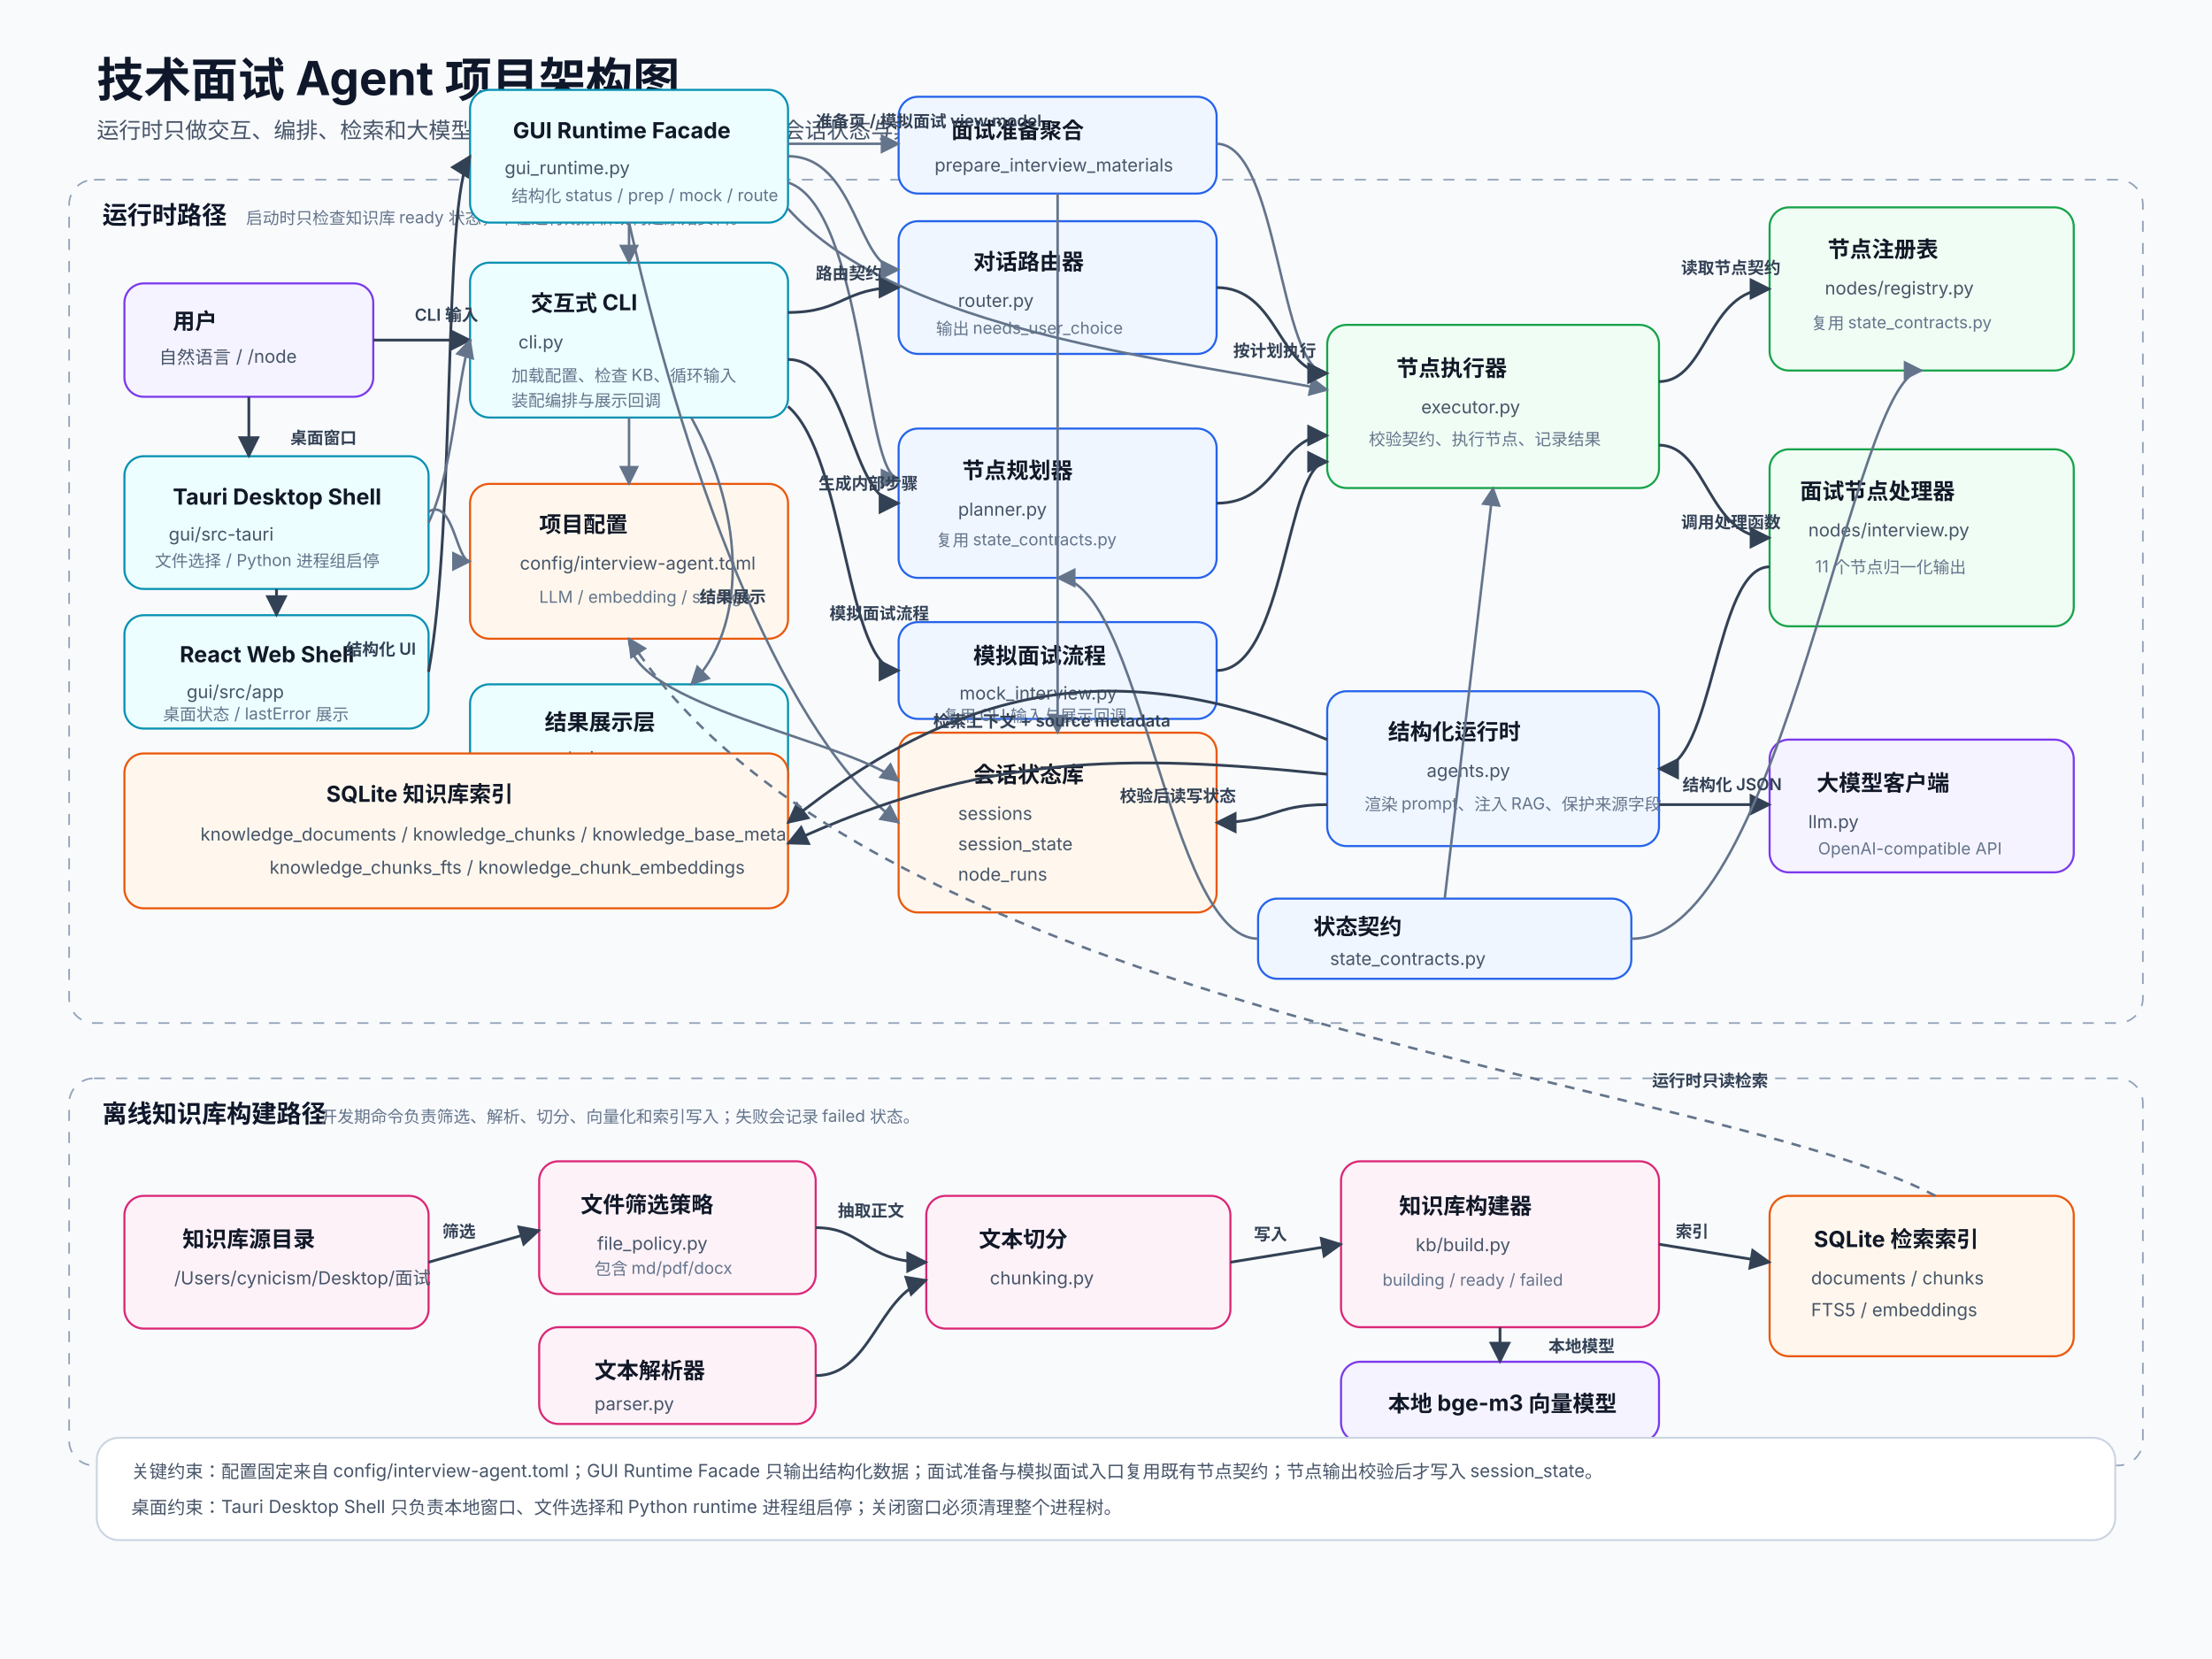
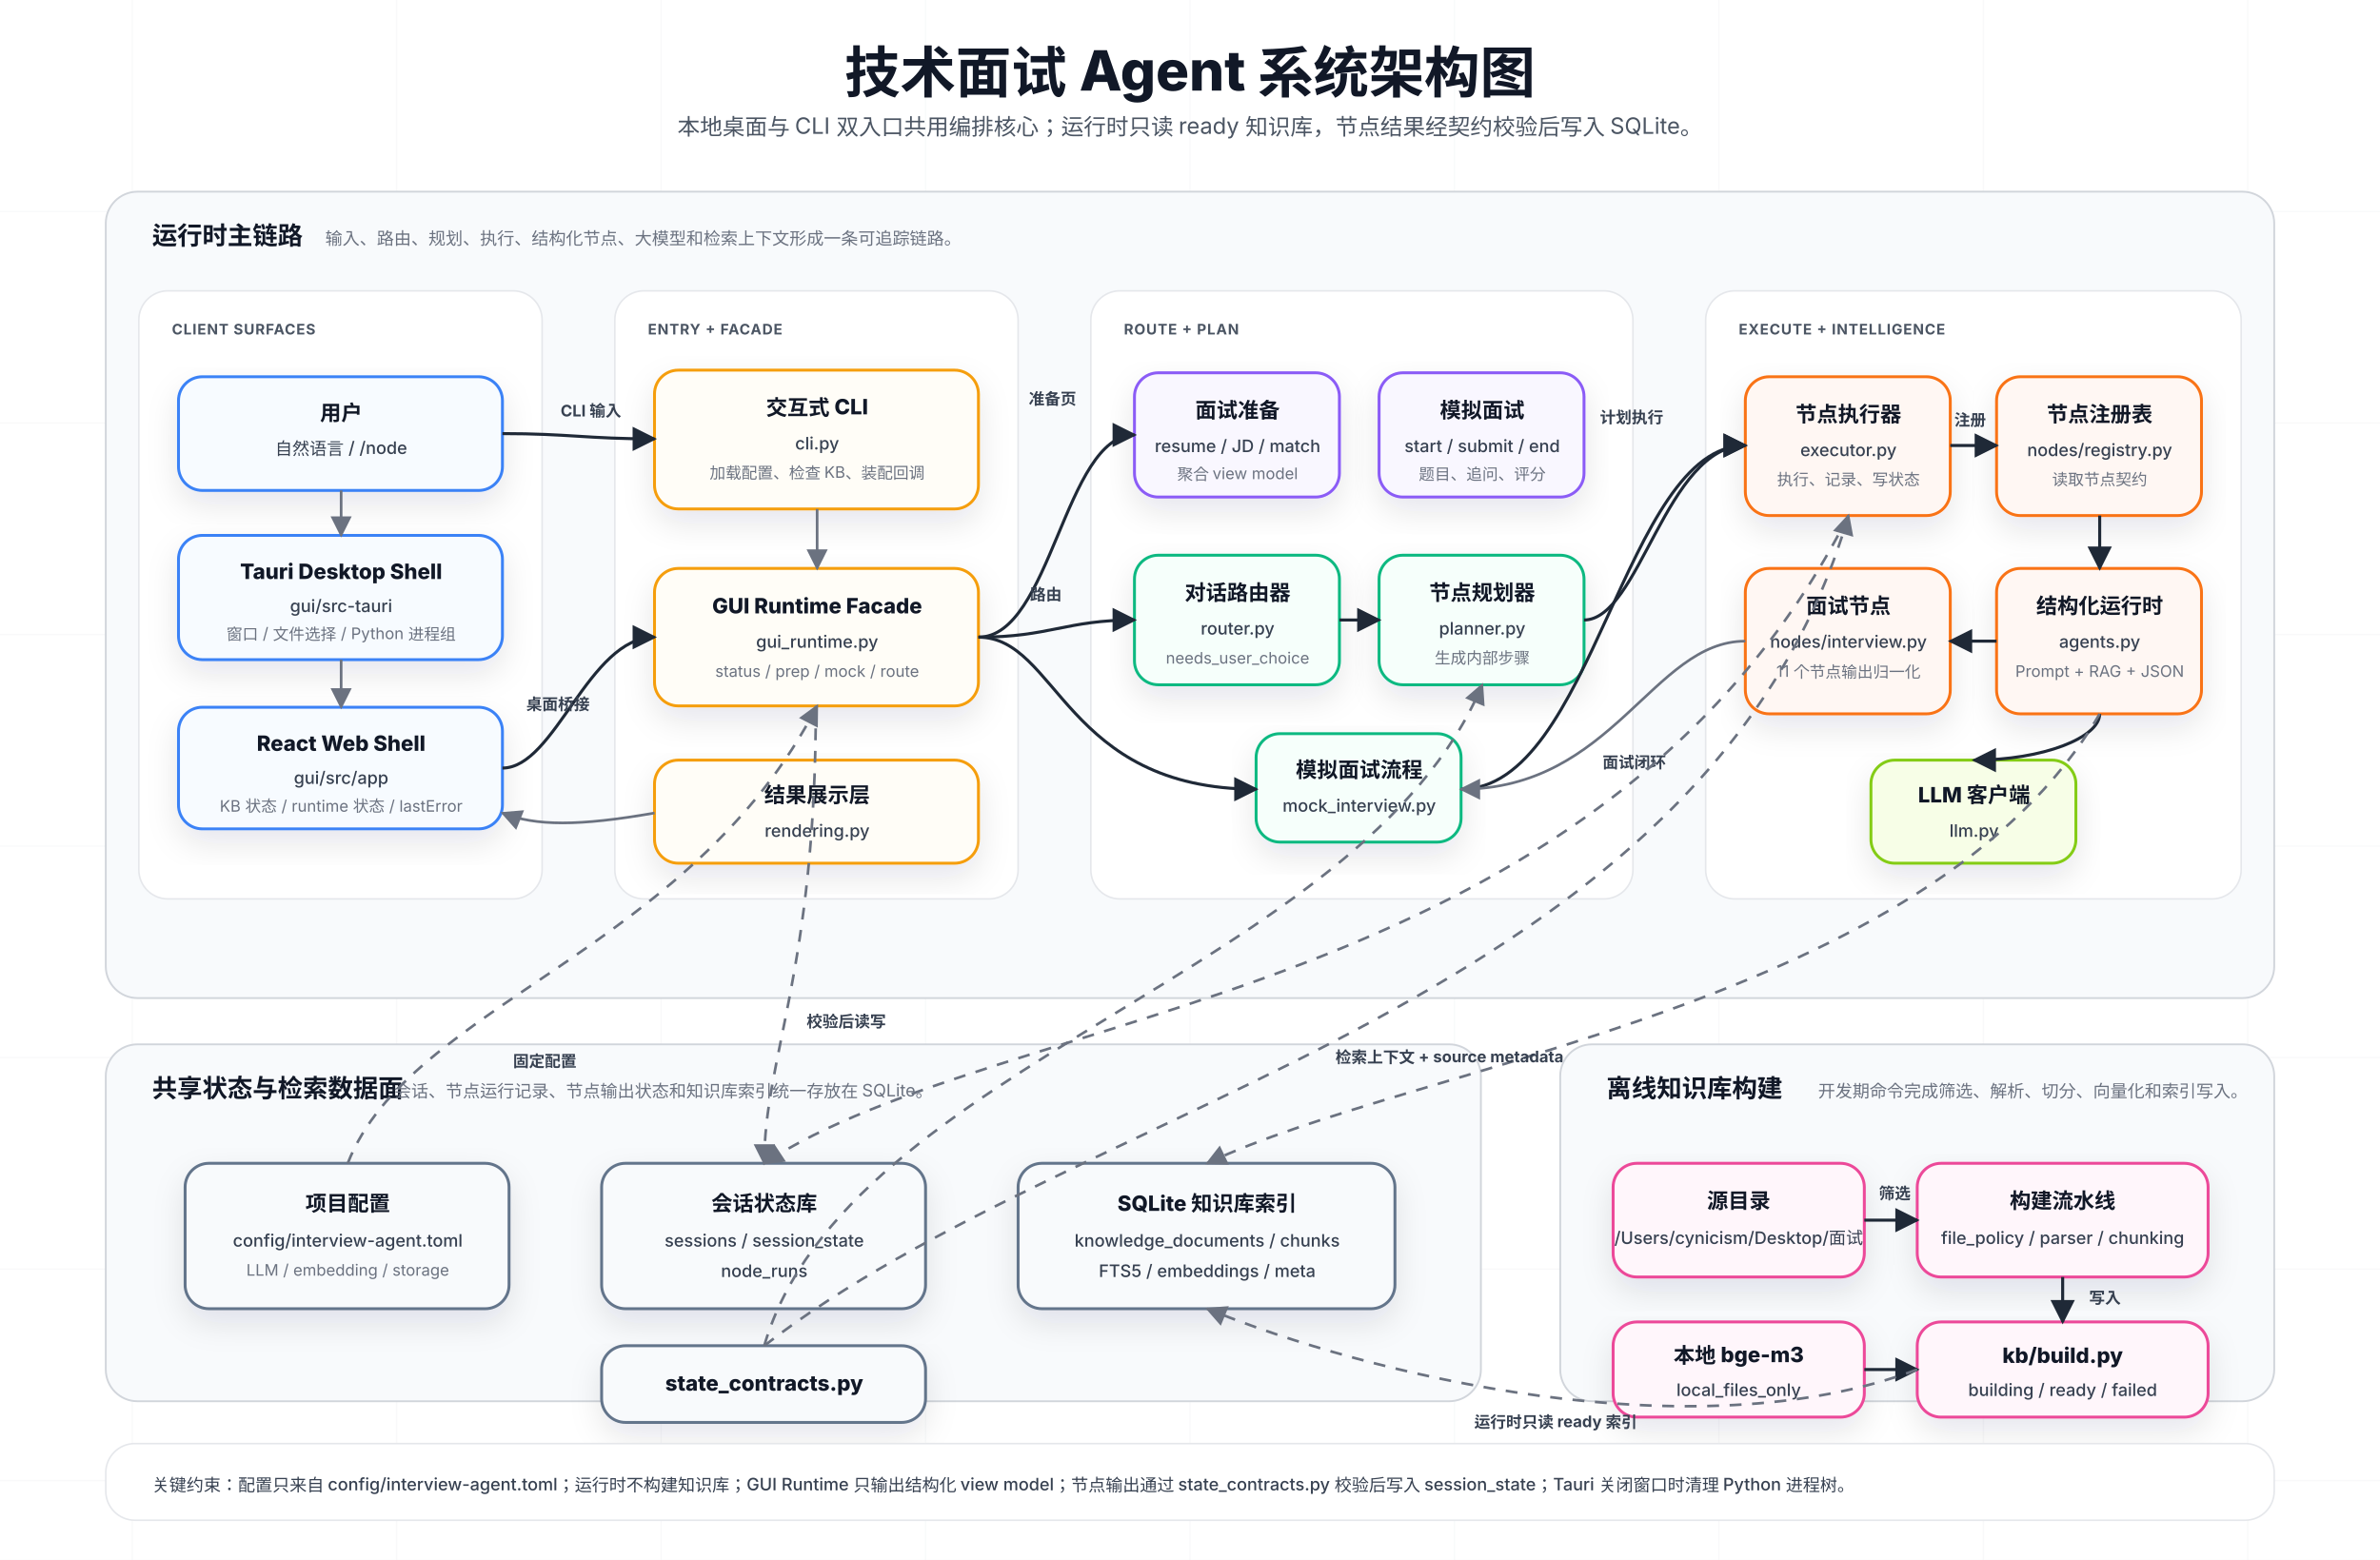
- <svg xmlns="http://www.w3.org/2000/svg" width="1600" height="1200" viewBox="0 0 1600 1200" role="img" aria-labelledby="title desc">
+ <svg xmlns="http://www.w3.org/2000/svg" width="1800" height="1180" viewBox="0 0 1800 1180" role="img" aria-labelledby="title desc">
  <defs>
-     <marker id="arrow" viewBox="0 0 10 10" refX="9" refY="5" markerWidth="8" markerHeight="8" orient="auto-start-reverse">
-       <path d="M 0 0 L 10 5 L 0 10 z" fill="#334155" />
+     <marker id="arrow-dark" viewBox="0 0 10 10" refX="9" refY="5" markerWidth="8" markerHeight="8" orient="auto">
+       <path d="M 0 0 L 10 5 L 0 10 z" fill="#1f2937" />
    </marker>
-     <marker id="soft-arrow" viewBox="0 0 10 10" refX="9" refY="5" markerWidth="8" markerHeight="8" orient="auto-start-reverse">
-       <path d="M 0 0 L 10 5 L 0 10 z" fill="#64748b" />
+     <marker id="arrow-muted" viewBox="0 0 10 10" refX="9" refY="5" markerWidth="8" markerHeight="8" orient="auto">
+       <path d="M 0 0 L 10 5 L 0 10 z" fill="#6b7280" />
    </marker>
+     <filter id="card-shadow" x="-12%" y="-20%" width="124%" height="150%">
+       <feDropShadow dx="0" dy="10" stdDeviation="12" flood-color="#0f172a" flood-opacity="0.10" />
+     </filter>
    <style>
-       .canvas { fill: #f8fafc; }
-       .title { font: 700 34px -apple-system, BlinkMacSystemFont, "Segoe UI", sans-serif; fill: #0f172a; }
-       .subtitle { font: 400 16px -apple-system, BlinkMacSystemFont, "Segoe UI", sans-serif; fill: #475569; }
-       .section-title { font: 700 18px -apple-system, BlinkMacSystemFont, "Segoe UI", sans-serif; fill: #0f172a; }
-       .label { font: 700 16px -apple-system, BlinkMacSystemFont, "Segoe UI", sans-serif; fill: #111827; }
-       .small { font: 400 13px -apple-system, BlinkMacSystemFont, "Segoe UI", sans-serif; fill: #475569; }
-       .tiny { font: 400 12px -apple-system, BlinkMacSystemFont, "Segoe UI", sans-serif; fill: #64748b; }
-       .note { font: 600 12px -apple-system, BlinkMacSystemFont, "Segoe UI", sans-serif; fill: #334155; }
-       .panel { fill: #ffffff; stroke: #cbd5e1; stroke-width: 1.4; rx: 16; }
-       .runtime { fill: #ecfeff; stroke: #0891b2; stroke-width: 1.5; rx: 14; }
-       .logic { fill: #eff6ff; stroke: #2563eb; stroke-width: 1.5; rx: 14; }
-       .exec { fill: #f0fdf4; stroke: #16a34a; stroke-width: 1.5; rx: 14; }
-       .data { fill: #fff7ed; stroke: #ea580c; stroke-width: 1.5; rx: 14; }
-       .offline { fill: #fdf2f8; stroke: #db2777; stroke-width: 1.5; rx: 14; }
-       .external { fill: #f5f3ff; stroke: #7c3aed; stroke-width: 1.5; rx: 14; }
-       .line { stroke: #334155; stroke-width: 2; fill: none; marker-end: url(#arrow); }
-       .soft-line { stroke: #64748b; stroke-width: 1.8; fill: none; marker-end: url(#soft-arrow); }
-       .dash-line { stroke: #64748b; stroke-width: 1.8; stroke-dasharray: 7 6; fill: none; marker-end: url(#soft-arrow); }
-       .boundary { fill: none; stroke: #94a3b8; stroke-width: 1.2; stroke-dasharray: 8 8; rx: 18; }
+       .canvas { fill: #ffffff; }
+       .grid { stroke: #e5e7eb; stroke-width: 1; opacity: 0.58; }
+       .title { font: 760 42px -apple-system, BlinkMacSystemFont, "Segoe UI", sans-serif; fill: #111827; }
+       .subtitle { font: 400 17px -apple-system, BlinkMacSystemFont, "Segoe UI", sans-serif; fill: #4b5563; }
+       .section-title { font: 760 19px -apple-system, BlinkMacSystemFont, "Segoe UI", sans-serif; fill: #111827; }
+       .section-note { font: 420 13px -apple-system, BlinkMacSystemFont, "Segoe UI", sans-serif; fill: #6b7280; }
+       .label { font: 760 16px -apple-system, BlinkMacSystemFont, "Segoe UI", sans-serif; fill: #111827; }
+       .small { font: 520 13px -apple-system, BlinkMacSystemFont, "Segoe UI", sans-serif; fill: #374151; }
+       .tiny { font: 410 12px -apple-system, BlinkMacSystemFont, "Segoe UI", sans-serif; fill: #6b7280; }
+       .chip { font: 680 11px -apple-system, BlinkMacSystemFont, "Segoe UI", sans-serif; letter-spacing: 0.6px; fill: #4b5563; }
+       .edge-label { font: 680 12px -apple-system, BlinkMacSystemFont, "Segoe UI", sans-serif; fill: #374151; }
+       .card { fill: #ffffff; stroke-width: 2.2; rx: 18; filter: url(#card-shadow); }
+       .hub { fill: #fffdf7; stroke: #f59e0b; }
+       .client { fill: #f7fbff; stroke: #3b82f6; }
+       .runtime { fill: #f9f7ff; stroke: #8b5cf6; }
+       .flow { fill: #f6fffb; stroke: #10b981; }
+       .node { fill: #fff7f3; stroke: #f97316; }
+       .data { fill: #f8fafc; stroke: #64748b; }
+       .offline { fill: #fff6fb; stroke: #ec4899; }
+       .external { fill: #f7fee7; stroke: #84cc16; }
+       .band { fill: #f8fafc; stroke: #d1d5db; stroke-width: 1.4; rx: 24; }
+       .band-light { fill: #ffffff; stroke: #e5e7eb; stroke-width: 1.2; rx: 22; }
+       .line { stroke: #1f2937; stroke-width: 2.3; fill: none; marker-end: url(#arrow-dark); }
+       .soft-line { stroke: #6b7280; stroke-width: 2; fill: none; marker-end: url(#arrow-muted); }
+       .dash-line { stroke: #6b7280; stroke-width: 2; stroke-dasharray: 9 8; fill: none; marker-end: url(#arrow-muted); }
+       .bus { stroke: #111827; stroke-width: 3.2; fill: none; marker-end: url(#arrow-dark); }
    </style>
  </defs>
-   <rect class="canvas" x="0" y="0" width="1600" height="1200" />
-   <text class="title" x="70" y="70">技术面试 Agent 项目架构图</text>
-   <text class="subtitle" x="70" y="100">运行时只做交互、编排、检索和大模型调用；开发期离线构建知识库；会话状态与索引统一落在 SQLite。</text>
-   <rect class="boundary" x="50" y="130" width="1500" height="610" />
-   <text class="section-title" x="74" y="162">运行时路径</text>
-   <text class="tiny" x="178" y="162">启动时只检查知识库 ready 状态，不在运行期解析或构建原始资料。</text>
-   <rect class="external" x="90" y="205" width="180" height="82" />
-   <text class="label" x="125" y="238">用户</text>
-   <text class="small" x="115" y="263">自然语言 / /node</text>
-   <rect class="runtime" x="340" y="190" width="230" height="112" />
-   <text class="label" x="384" y="225">交互式 CLI</text>
-   <text class="small" x="375" y="252">cli.py</text>
-   <text class="tiny" x="370" y="276">加载配置、检查 KB、循环输入</text>
-   <text class="tiny" x="370" y="294">装配编排与展示回调</text>
-   <rect class="runtime" x="90" y="330" width="220" height="96" />
-   <text class="label" x="125" y="365">Tauri Desktop Shell</text>
-   <text class="small" x="122" y="391">gui/src-tauri</text>
-   <text class="tiny" x="112" y="410">文件选择 / Python 进程组启停</text>
-   <rect class="runtime" x="90" y="445" width="220" height="82" />
-   <text class="label" x="130" y="479">React Web Shell</text>
-   <text class="small" x="135" y="505">gui/src/app</text>
-   <text class="tiny" x="118" y="521">桌面状态 / lastError 展示</text>
-   <rect class="runtime" x="340" y="65" width="230" height="96" />
-   <text class="label" x="371" y="100">GUI Runtime Facade</text>
-   <text class="small" x="365" y="126">gui_runtime.py</text>
-   <text class="tiny" x="370" y="146">结构化 status / prep / mock / route</text>
-   <rect class="runtime" x="340" y="495" width="230" height="82" />
-   <text class="label" x="394" y="528">结果展示层</text>
-   <text class="small" x="386" y="553">rendering.py</text>
-   <text class="tiny" x="366" y="570">格式化节点结果与终端样式</text>
-   <rect class="logic" x="650" y="450" width="230" height="70" />
-   <text class="label" x="704" y="480">模拟面试流程</text>
-   <text class="small" x="694" y="506">mock_interview.py</text>
-   <text class="tiny" x="682" y="522">复用 CLI 输入与展示回调</text>
-   <rect class="data" x="340" y="350" width="230" height="112" />
-   <text class="label" x="390" y="385">项目配置</text>
-   <text class="small" x="376" y="412">config/interview-agent.toml</text>
-   <text class="tiny" x="390" y="436">LLM / embedding / storage</text>
-   <rect class="logic" x="650" y="160" width="230" height="96" />
-   <text class="label" x="704" y="195">对话路由器</text>
-   <text class="small" x="693" y="222">router.py</text>
-   <text class="tiny" x="677" y="242">输出 needs_user_choice</text>
-   <rect class="logic" x="650" y="70" width="230" height="70" />
-   <text class="label" x="688" y="100">面试准备聚合</text>
-   <text class="small" x="676" y="124">prepare_interview_materials</text>
-   <rect class="logic" x="650" y="310" width="230" height="108" />
-   <text class="label" x="696" y="346">节点规划器</text>
-   <text class="small" x="693" y="373">planner.py</text>
-   <text class="tiny" x="677" y="395">复用 state_contracts.py</text>
-   <rect class="exec" x="960" y="235" width="240" height="118" />
-   <text class="label" x="1010" y="272">节点执行器</text>
-   <text class="small" x="1028" y="299">executor.py</text>
-   <text class="tiny" x="990" y="322">校验契约、执行节点、记录结果</text>
-   <rect class="exec" x="1280" y="150" width="220" height="118" />
-   <text class="label" x="1322" y="186">节点注册表</text>
-   <text class="small" x="1320" y="213">nodes/registry.py</text>
-   <text class="tiny" x="1310" y="238">复用 state_contracts.py</text>
-   <rect class="exec" x="1280" y="325" width="220" height="128" />
-   <text class="label" x="1302" y="361">面试节点处理器</text>
-   <text class="small" x="1308" y="388">nodes/interview.py</text>
-   <text class="tiny" x="1313" y="414">11 个节点归一化输出</text>
-   <rect class="logic" x="960" y="500" width="240" height="112" />
-   <text class="label" x="1004" y="535">结构化运行时</text>
-   <text class="small" x="1032" y="562">agents.py</text>
-   <text class="tiny" x="987" y="586">渲染 prompt、注入 RAG、保护来源字段</text>
-   <rect class="external" x="1280" y="535" width="220" height="96" />
-   <text class="label" x="1314" y="572">大模型客户端</text>
-   <text class="small" x="1308" y="599">llm.py</text>
-   <text class="tiny" x="1315" y="618">OpenAI-compatible API</text>
-   <rect class="data" x="650" y="530" width="230" height="130" />
-   <text class="label" x="704" y="566">会话状态库</text>
-   <text class="small" x="693" y="593">sessions</text>
-   <text class="small" x="693" y="615">session_state</text>
-   <text class="small" x="693" y="637">node_runs</text>
-   <rect class="logic" x="910" y="650" width="270" height="58" />
-   <text class="label" x="950" y="676">状态契约</text>
-   <text class="small" x="962" y="698">state_contracts.py</text>
-   <rect class="data" x="90" y="545" width="480" height="112" />
-   <text class="label" x="236" y="580">SQLite 知识库索引</text>
-   <text class="small" x="145" y="608">knowledge_documents / knowledge_chunks / knowledge_base_meta</text>
-   <text class="small" x="195" y="632">knowledge_chunks_fts / knowledge_chunk_embeddings</text>
-   <path class="line" d="M 270 246 L 340 246" />
-   <path class="line" d="M 180 287 L 180 330" />
-   <path class="line" d="M 200 426 L 200 445" />
-   <path class="line" d="M 310 486 C 330 375 320 145 340 113" />
-   <path class="soft-line" d="M 310 378 C 328 340 330 278 340 246" />
-   <path class="soft-line" d="M 310 370 C 328 360 330 406 340 406" />
-   <path class="soft-line" d="M 455 161 L 455 190" />
-   <path class="soft-line" d="M 570 113 C 620 113 620 195 650 195" />
-   <path class="soft-line" d="M 570 104 L 650 104" />
-   <path class="soft-line" d="M 880 104 C 925 104 925 270 960 270" />
-   <path class="soft-line" d="M 765 140 L 765 530" />
-   <path class="soft-line" d="M 570 132 C 625 150 625 346 650 346" />
-   <path class="soft-line" d="M 570 151 C 650 240 850 260 960 282" />
-   <path class="soft-line" d="M 455 161 C 500 360 570 535 650 595" />
-   <path class="soft-line" d="M 455 302 L 455 350" />
-   <path class="soft-line" d="M 500 302 C 540 375 540 455 500 495" />
-   <path class="line" d="M 570 226 C 610 226 610 208 650 208" />
-   <path class="line" d="M 570 260 C 615 260 615 364 650 364" />
-   <path class="line" d="M 570 294 C 612 330 612 485 650 485" />
-   <path class="line" d="M 880 208 C 925 208 925 270 960 270" />
-   <path class="line" d="M 880 364 C 925 364 925 315 960 315" />
-   <path class="line" d="M 880 485 C 930 485 930 334 960 334" />
-   <path class="line" d="M 1200 276 C 1235 276 1235 209 1280 209" />
-   <path class="line" d="M 1200 322 C 1235 322 1235 389 1280 389" />
-   <path class="line" d="M 1280 410 C 1240 410 1240 556 1200 556" />
-   <path class="line" d="M 1200 582 L 1280 582" />
-   <path class="line" d="M 960 582 C 920 582 920 595 880 595" />
-   <path class="soft-line" d="M 910 679 C 845 679 825 418 765 418" />
-   <path class="soft-line" d="M 1045 650 L 1080 353" />
-   <path class="soft-line" d="M 1180 679 C 1290 680 1340 268 1390 268" />
-   <path class="line" d="M 960 535 C 815 475 700 490 570 595" />
-   <path class="line" d="M 960 560 C 815 545 710 545 570 610" />
-   <path class="soft-line" d="M 455 462 C 455 510 612 535 650 565" />
-   <text class="note" x="300" y="232">CLI 输入</text>
-   <text class="note" x="210" y="321">桌面窗口</text>
-   <text class="note" x="250" y="474">结构化 UI</text>
-   <text class="note" x="506" y="436">结果展示</text>
-   <text class="note" x="590" y="202">路由契约</text>
-   <text class="note" x="590" y="92">准备页 / 模拟面试 view model</text>
-   <text class="note" x="592" y="354">生成内部步骤</text>
-   <text class="note" x="600" y="448">模拟面试流程</text>
-   <text class="note" x="892" y="258">按计划执行</text>
-   <text class="note" x="1216" y="198">读取节点契约</text>
-   <text class="note" x="1216" y="382">调用处理函数</text>
-   <text class="note" x="1217" y="572">结构化 JSON</text>
-   <text class="note" x="810" y="580">校验后读写状态</text>
-   <text class="note" x="675" y="526">检索上下文 + source metadata</text>
-   <rect class="boundary" x="50" y="780" width="1500" height="280" />
-   <text class="section-title" x="74" y="812">离线知识库构建路径</text>
-   <text class="tiny" x="232" y="812">开发期命令负责筛选、解析、切分、向量化和索引写入；失败会记录 failed 状态。</text>
-   <rect class="offline" x="90" y="865" width="220" height="96" />
-   <text class="label" x="132" y="902">知识库源目录</text>
-   <text class="small" x="126" y="929">/Users/cynicism/Desktop/面试</text>
-   <rect class="offline" x="390" y="840" width="200" height="96" />
-   <text class="label" x="420" y="877">文件筛选策略</text>
-   <text class="small" x="432" y="904">file_policy.py</text>
-   <text class="tiny" x="430" y="922">包含 md/pdf/docx</text>
-   <rect class="offline" x="390" y="960" width="200" height="70" />
-   <text class="label" x="430" y="997">文本解析器</text>
-   <text class="small" x="430" y="1020">parser.py</text>
-   <rect class="offline" x="670" y="865" width="220" height="96" />
-   <text class="label" x="708" y="902">文本切分</text>
-   <text class="small" x="716" y="929">chunking.py</text>
-   <rect class="offline" x="970" y="840" width="230" height="120" />
-   <text class="label" x="1012" y="878">知识库构建器</text>
-   <text class="small" x="1024" y="905">kb/build.py</text>
-   <text class="tiny" x="1000" y="930">building / ready / failed</text>
-   <rect class="external" x="970" y="985" width="230" height="58" />
-   <text class="label" x="1004" y="1021">本地 bge-m3 向量模型</text>
-   <rect class="data" x="1280" y="865" width="220" height="116" />
-   <text class="label" x="1312" y="902">SQLite 检索索引</text>
-   <text class="small" x="1310" y="929">documents / chunks</text>
-   <text class="small" x="1310" y="952">FTS5 / embeddings</text>
-   <path class="line" d="M 310 913 L 390 890" />
-   <path class="line" d="M 590 888 C 625 888 625 913 670 913" />
-   <path class="line" d="M 590 995 C 630 995 635 937 670 926" />
-   <path class="line" d="M 890 913 L 970 900" />
-   <path class="line" d="M 1085 960 L 1085 985" />
-   <path class="line" d="M 1200 900 L 1280 913" />
-   <path class="dash-line" d="M 1400 865 C 1240 780 630 735 455 462" />
-   <text class="note" x="320" y="895">筛选</text>
-   <text class="note" x="606" y="880">抽取正文</text>
-   <text class="note" x="907" y="897">写入</text>
-   <text class="note" x="1212" y="895">索引</text>
-   <text class="note" x="1120" y="978">本地模型</text>
-   <text class="note" x="1195" y="786">运行时只读检索</text>
-   <rect class="panel" x="70" y="1040" width="1460" height="74" />
-   <text class="small" x="95" y="1069">关键约束：配置固定来自 config/interview-agent.toml；GUI Runtime Facade 只输出结构化数据；面试准备与模拟面试入口复用既有节点契约；节点输出校验后才写入 session_state。</text>
-   <text class="small" x="95" y="1095">桌面约束：Tauri Desktop Shell 只负责本地窗口、文件选择和 Python runtime 进程组启停；关闭窗口必须清理整个进程树。</text>
+   <rect class="canvas" x="0" y="0" width="1800" height="1180" />
+   <g opacity="0.42">
+     <path class="grid" d="M 100 0 L 100 1180" />
+     <path class="grid" d="M 300 0 L 300 1180" />
+     <path class="grid" d="M 500 0 L 500 1180" />
+     <path class="grid" d="M 700 0 L 700 1180" />
+     <path class="grid" d="M 900 0 L 900 1180" />
+     <path class="grid" d="M 1100 0 L 1100 1180" />
+     <path class="grid" d="M 1300 0 L 1300 1180" />
+     <path class="grid" d="M 1500 0 L 1500 1180" />
+     <path class="grid" d="M 1700 0 L 1700 1180" />
+     <path class="grid" d="M 0 160 L 1800 160" />
+     <path class="grid" d="M 0 320 L 1800 320" />
+     <path class="grid" d="M 0 480 L 1800 480" />
+     <path class="grid" d="M 0 640 L 1800 640" />
+     <path class="grid" d="M 0 800 L 1800 800" />
+     <path class="grid" d="M 0 960 L 1800 960" />
+     <path class="grid" d="M 0 1120 L 1800 1120" />
+   </g>
+   <text class="title" x="900" y="70" text-anchor="middle">技术面试 Agent 系统架构图</text>
+   <text class="subtitle" x="900" y="102" text-anchor="middle">本地桌面与 CLI 双入口共用编排核心；运行时只读 ready 知识库，节点结果经契约校验后写入 SQLite。</text>
+   <rect class="band" x="80" y="145" width="1640" height="610" />
+   <text class="section-title" x="115" y="185">运行时主链路</text>
+   <text class="section-note" x="246" y="185">输入、路由、规划、执行、结构化节点、大模型和检索上下文形成一条可追踪链路。</text>
+   <rect class="band-light" x="105" y="220" width="305" height="460" />
+   <text class="chip" x="130" y="253">CLIENT SURFACES</text>
+   <rect class="card client" x="135" y="285" width="245" height="86" />
+   <text class="label" x="258" y="318" text-anchor="middle">用户</text>
+   <text class="small" x="258" y="344" text-anchor="middle">自然语言 / /node</text>
+   <rect class="card client" x="135" y="405" width="245" height="94" />
+   <text class="label" x="258" y="438" text-anchor="middle">Tauri Desktop Shell</text>
+   <text class="small" x="258" y="463" text-anchor="middle">gui/src-tauri</text>
+   <text class="tiny" x="258" y="484" text-anchor="middle">窗口 / 文件选择 / Python 进程组</text>
+   <rect class="card client" x="135" y="535" width="245" height="92" />
+   <text class="label" x="258" y="568" text-anchor="middle">React Web Shell</text>
+   <text class="small" x="258" y="593" text-anchor="middle">gui/src/app</text>
+   <text class="tiny" x="258" y="614" text-anchor="middle">KB 状态 / runtime 状态 / lastError</text>
+   <rect class="band-light" x="465" y="220" width="305" height="460" />
+   <text class="chip" x="490" y="253">ENTRY + FACADE</text>
+   <rect class="card hub" x="495" y="280" width="245" height="105" />
+   <text class="label" x="618" y="314" text-anchor="middle">交互式 CLI</text>
+   <text class="small" x="618" y="340" text-anchor="middle">cli.py</text>
+   <text class="tiny" x="618" y="362" text-anchor="middle">加载配置、检查 KB、装配回调</text>
+   <rect class="card hub" x="495" y="430" width="245" height="104" />
+   <text class="label" x="618" y="464" text-anchor="middle">GUI Runtime Facade</text>
+   <text class="small" x="618" y="490" text-anchor="middle">gui_runtime.py</text>
+   <text class="tiny" x="618" y="512" text-anchor="middle">status / prep / mock / route</text>
+   <rect class="card hub" x="495" y="575" width="245" height="78" />
+   <text class="label" x="618" y="607" text-anchor="middle">结果展示层</text>
+   <text class="small" x="618" y="633" text-anchor="middle">rendering.py</text>
+   <rect class="band-light" x="825" y="220" width="410" height="460" />
+   <text class="chip" x="850" y="253">ROUTE + PLAN</text>
+   <rect class="card runtime" x="858" y="282" width="155" height="94" />
+   <text class="label" x="936" y="316" text-anchor="middle">面试准备</text>
+   <text class="small" x="936" y="342" text-anchor="middle">resume / JD / match</text>
+   <text class="tiny" x="936" y="363" text-anchor="middle">聚合 view model</text>
+   <rect class="card runtime" x="1043" y="282" width="155" height="94" />
+   <text class="label" x="1121" y="316" text-anchor="middle">模拟面试</text>
+   <text class="small" x="1121" y="342" text-anchor="middle">start / submit / end</text>
+   <text class="tiny" x="1121" y="363" text-anchor="middle">题目、追问、评分</text>
+   <rect class="card flow" x="858" y="420" width="155" height="98" />
+   <text class="label" x="936" y="454" text-anchor="middle">对话路由器</text>
+   <text class="small" x="936" y="480" text-anchor="middle">router.py</text>
+   <text class="tiny" x="936" y="502" text-anchor="middle">needs_user_choice</text>
+   <rect class="card flow" x="1043" y="420" width="155" height="98" />
+   <text class="label" x="1121" y="454" text-anchor="middle">节点规划器</text>
+   <text class="small" x="1121" y="480" text-anchor="middle">planner.py</text>
+   <text class="tiny" x="1121" y="502" text-anchor="middle">生成内部步骤</text>
+   <rect class="card flow" x="950" y="555" width="155" height="82" />
+   <text class="label" x="1028" y="588" text-anchor="middle">模拟面试流程</text>
+   <text class="small" x="1028" y="614" text-anchor="middle">mock_interview.py</text>
+   <rect class="band-light" x="1290" y="220" width="405" height="460" />
+   <text class="chip" x="1315" y="253">EXECUTE + INTELLIGENCE</text>
+   <rect class="card node" x="1320" y="285" width="155" height="105" />
+   <text class="label" x="1398" y="319" text-anchor="middle">节点执行器</text>
+   <text class="small" x="1398" y="345" text-anchor="middle">executor.py</text>
+   <text class="tiny" x="1398" y="367" text-anchor="middle">执行、记录、写状态</text>
+   <rect class="card node" x="1510" y="285" width="155" height="105" />
+   <text class="label" x="1588" y="319" text-anchor="middle">节点注册表</text>
+   <text class="small" x="1588" y="345" text-anchor="middle">nodes/registry.py</text>
+   <text class="tiny" x="1588" y="367" text-anchor="middle">读取节点契约</text>
+   <rect class="card node" x="1320" y="430" width="155" height="110" />
+   <text class="label" x="1398" y="464" text-anchor="middle">面试节点</text>
+   <text class="small" x="1398" y="490" text-anchor="middle">nodes/interview.py</text>
+   <text class="tiny" x="1398" y="512" text-anchor="middle">11 个节点输出归一化</text>
+   <rect class="card node" x="1510" y="430" width="155" height="110" />
+   <text class="label" x="1588" y="464" text-anchor="middle">结构化运行时</text>
+   <text class="small" x="1588" y="490" text-anchor="middle">agents.py</text>
+   <text class="tiny" x="1588" y="512" text-anchor="middle">Prompt + RAG + JSON</text>
+   <rect class="card external" x="1415" y="575" width="155" height="78" />
+   <text class="label" x="1493" y="607" text-anchor="middle">LLM 客户端</text>
+   <text class="small" x="1493" y="633" text-anchor="middle">llm.py</text>
+   <path class="line" d="M 380 328 C 430 328 444 332 495 332" />
+   <path class="soft-line" d="M 258 371 L 258 405" />
+   <path class="soft-line" d="M 258 499 L 258 535" />
+   <path class="line" d="M 380 581 C 420 581 445 482 495 482" />
+   <path class="soft-line" d="M 618 385 L 618 430" />
+   <path class="line" d="M 740 482 C 795 482 805 329 858 329" />
+   <path class="line" d="M 740 482 C 794 482 806 469 858 469" />
+   <path class="line" d="M 740 482 C 800 482 805 597 950 597" />
+   <path class="line" d="M 1013 469 L 1043 469" />
+   <path class="line" d="M 1198 469 C 1240 469 1260 337 1320 337" />
+   <path class="line" d="M 1105 597 C 1205 597 1228 337 1320 337" />
+   <path class="line" d="M 1475 337 L 1510 337" />
+   <path class="line" d="M 1588 390 L 1588 430" />
+   <path class="line" d="M 1510 485 L 1475 485" />
+   <path class="line" d="M 1588 540 C 1588 558 1545 575 1493 575" />
+   <path class="soft-line" d="M 1320 485 C 1250 485 1220 597 1105 597" />
+   <path class="soft-line" d="M 495 615 C 438 625 405 625 380 615" />
+   <text class="edge-label" x="424" y="315">CLI 输入</text>
+   <text class="edge-label" x="398" y="537">桌面桥接</text>
+   <text class="edge-label" x="778" y="306">准备页</text>
+   <text class="edge-label" x="779" y="454">路由</text>
+   <text class="edge-label" x="1210" y="320">计划执行</text>
+   <text class="edge-label" x="1478" y="322">注册</text>
+   <text class="edge-label" x="1212" y="581">面试闭环</text>
+   <rect class="band" x="80" y="790" width="1040" height="270" />
+   <text class="section-title" x="115" y="830">共享状态与检索数据面</text>
+   <text class="section-note" x="298" y="830">会话、节点运行记录、节点输出状态和知识库索引统一存放在 SQLite。</text>
+   <rect class="card data" x="140" y="880" width="245" height="110" />
+   <text class="label" x="263" y="916" text-anchor="middle">项目配置</text>
+   <text class="small" x="263" y="943" text-anchor="middle">config/interview-agent.toml</text>
+   <text class="tiny" x="263" y="965" text-anchor="middle">LLM / embedding / storage</text>
+   <rect class="card data" x="455" y="880" width="245" height="110" />
+   <text class="label" x="578" y="916" text-anchor="middle">会话状态库</text>
+   <text class="small" x="578" y="943" text-anchor="middle">sessions / session_state</text>
+   <text class="small" x="578" y="966" text-anchor="middle">node_runs</text>
+   <rect class="card data" x="770" y="880" width="285" height="110" />
+   <text class="label" x="913" y="916" text-anchor="middle">SQLite 知识库索引</text>
+   <text class="small" x="913" y="943" text-anchor="middle">knowledge_documents / chunks</text>
+   <text class="small" x="913" y="966" text-anchor="middle">FTS5 / embeddings / meta</text>
+   <rect class="card data" x="455" y="1018" width="245" height="58" />
+   <text class="label" x="578" y="1052" text-anchor="middle">state_contracts.py</text>
+   <path class="dash-line" d="M 617 534 C 617 735 578 800 578 880" />
+   <path class="dash-line" d="M 1398 390 C 1210 760 760 760 578 880" />
+   <path class="dash-line" d="M 1588 540 C 1460 760 1070 805 913 880" />
+   <path class="dash-line" d="M 578 1018 C 640 805 1030 735 1121 518" />
+   <path class="dash-line" d="M 578 1018 C 820 830 1290 760 1398 390" />
+   <path class="dash-line" d="M 263 880 C 310 760 522 720 618 534" />
+   <text class="edge-label" x="610" y="777">校验后读写</text>
+   <text class="edge-label" x="1010" y="804">检索上下文 + source metadata</text>
+   <text class="edge-label" x="388" y="807">固定配置</text>
+   <rect class="band" x="1180" y="790" width="540" height="270" />
+   <text class="section-title" x="1215" y="830">离线知识库构建</text>
+   <text class="section-note" x="1375" y="830">开发期命令完成筛选、解析、切分、向量化和索引写入。</text>
+   <rect class="card offline" x="1220" y="880" width="190" height="86" />
+   <text class="label" x="1315" y="914" text-anchor="middle">源目录</text>
+   <text class="small" x="1315" y="941" text-anchor="middle">/Users/cynicism/Desktop/面试</text>
+   <rect class="card offline" x="1450" y="880" width="220" height="86" />
+   <text class="label" x="1560" y="914" text-anchor="middle">构建流水线</text>
+   <text class="small" x="1560" y="941" text-anchor="middle">file_policy / parser / chunking</text>
+   <rect class="card offline" x="1220" y="1000" width="190" height="72" />
+   <text class="label" x="1315" y="1031" text-anchor="middle">本地 bge-m3</text>
+   <text class="small" x="1315" y="1056" text-anchor="middle">local_files_only</text>
+   <rect class="card offline" x="1450" y="1000" width="220" height="72" />
+   <text class="label" x="1560" y="1031" text-anchor="middle">kb/build.py</text>
+   <text class="small" x="1560" y="1056" text-anchor="middle">building / ready / failed</text>
+   <path class="line" d="M 1410 923 L 1450 923" />
+   <path class="line" d="M 1560 966 L 1560 1000" />
+   <path class="line" d="M 1410 1036 L 1450 1036" />
+   <path class="dash-line" d="M 1450 1036 C 1280 1100 1035 1040 913 990" />
+   <text class="edge-label" x="1421" y="907">筛选</text>
+   <text class="edge-label" x="1580" y="986">写入</text>
+   <text class="edge-label" x="1115" y="1080">运行时只读 ready 索引</text>
+   <rect class="band-light" x="80" y="1092" width="1640" height="58" />
+   <text class="small" x="115" y="1128">关键约束：配置只来自 config/interview-agent.toml；运行时不构建知识库；GUI Runtime 只输出结构化 view model；节点输出通过 state_contracts.py 校验后写入 session_state；Tauri 关闭窗口时清理 Python 进程树。</text>
</svg>
